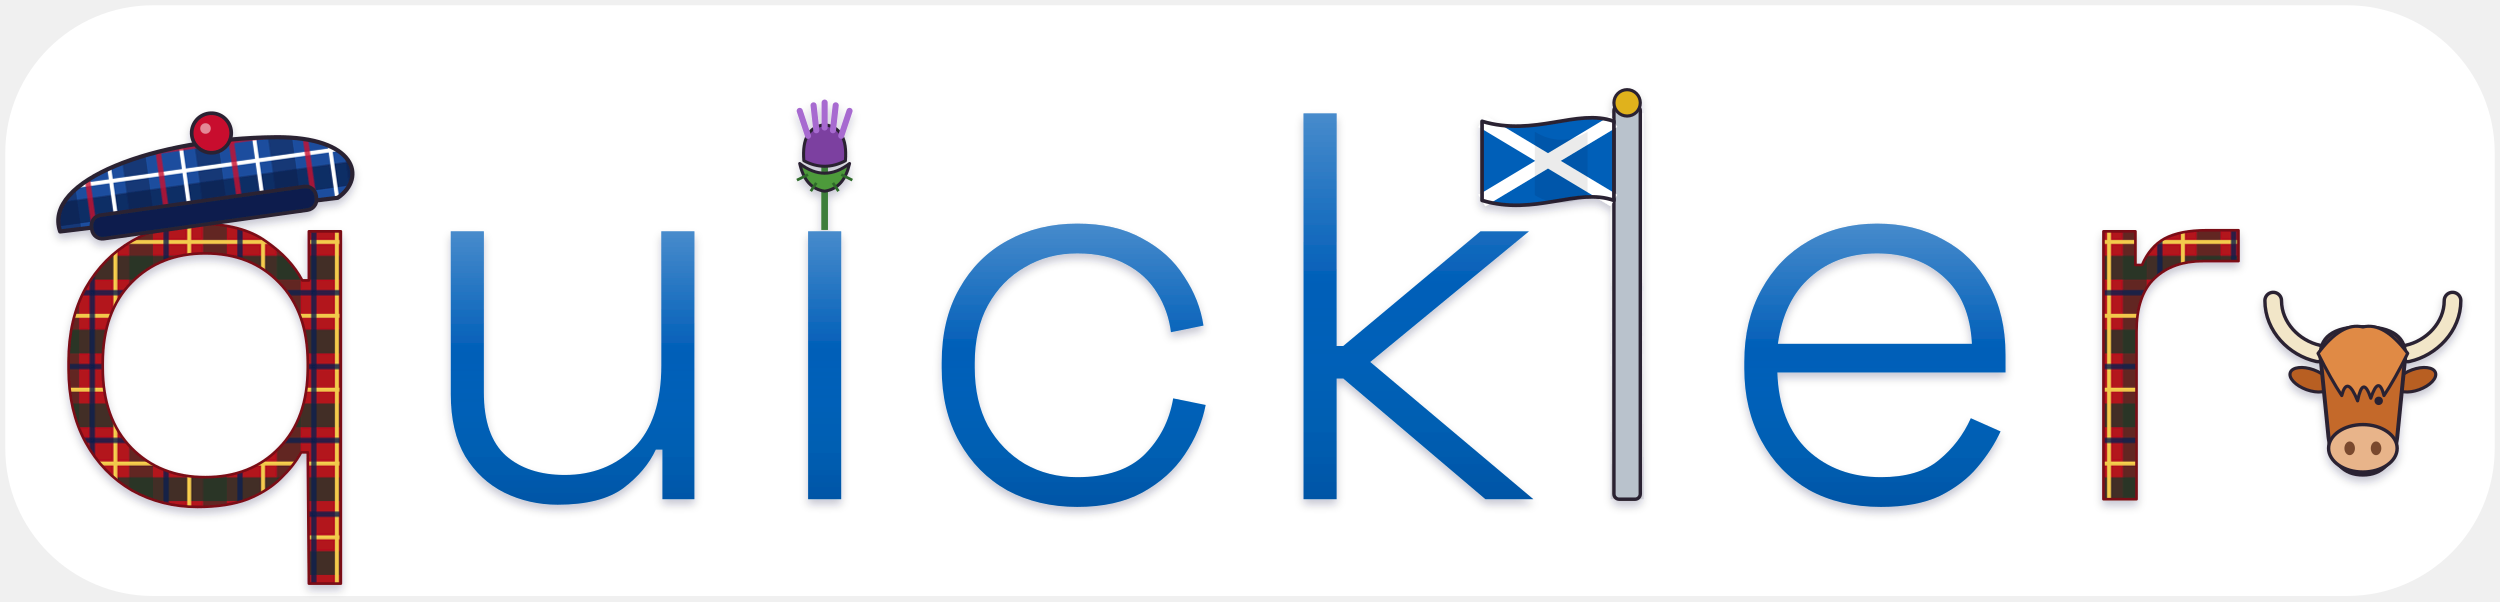
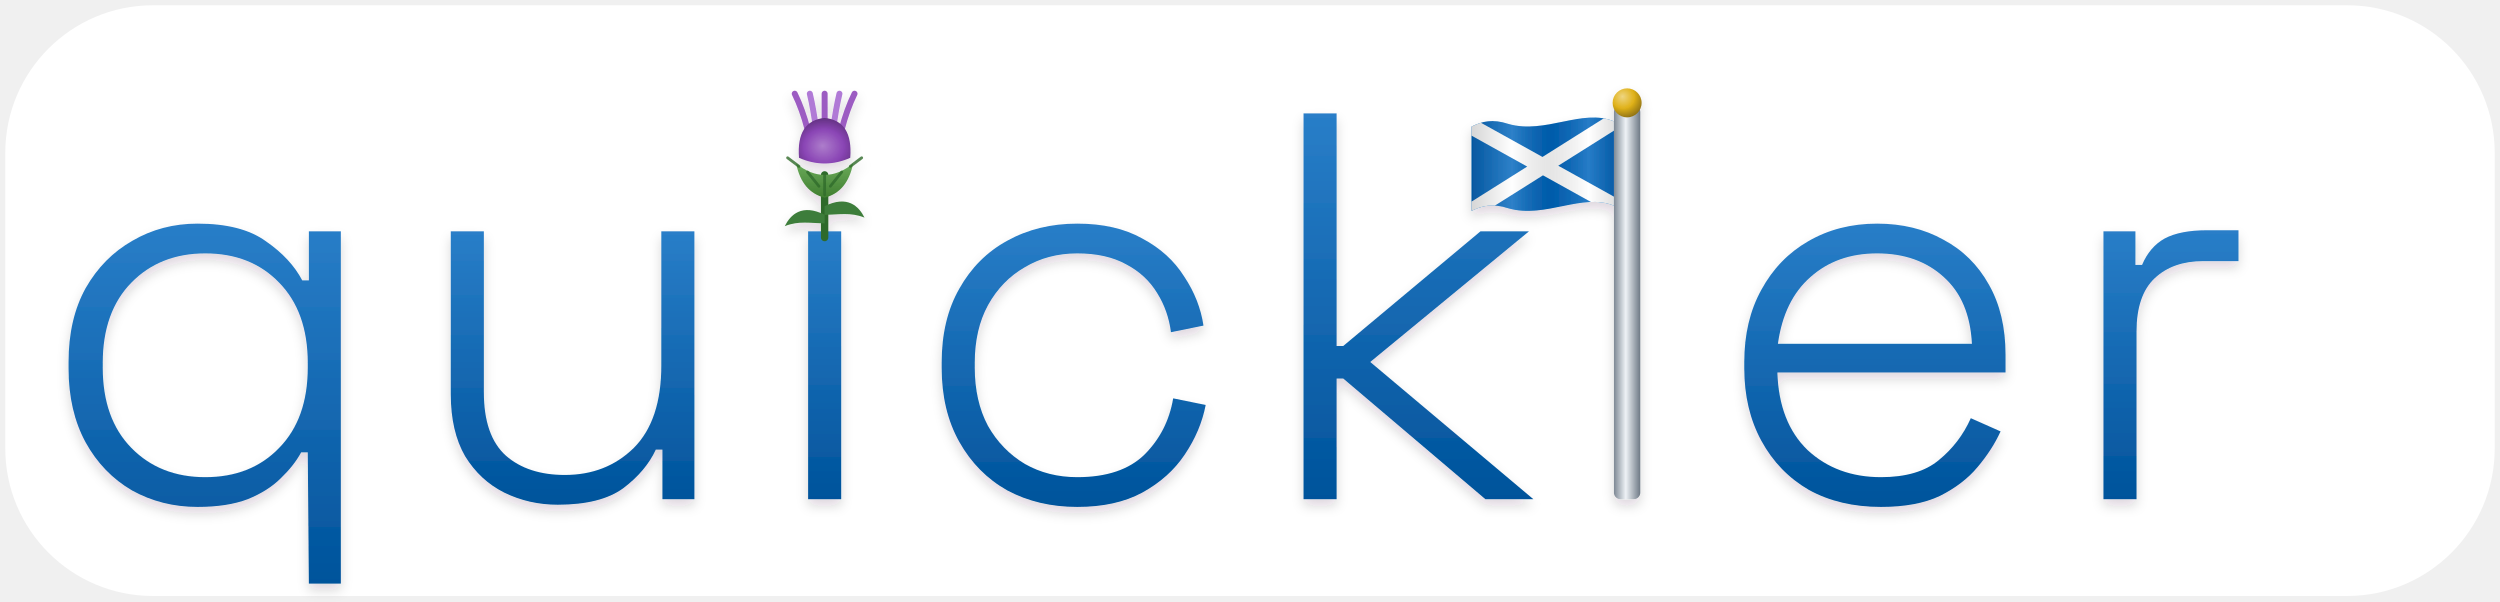
- <svg xmlns="http://www.w3.org/2000/svg" width="1896" height="456" viewBox="-12 -32 948 228" role="img" aria-label="Quickler St Andrew's Day logo">
+ <svg xmlns="http://www.w3.org/2000/svg" width="1896" height="456" viewBox="-12 -32 948 228" role="img" aria-label="Quickler logo">
  <defs>
-     <filter id="ds" x="-5%" y="-10%" width="110%" height="130%">
-       <feDropShadow dx="0" dy="2" stdDeviation="1.6" flood-color="#1b1030" flood-opacity=".22" />
+     <filter id="lift" x="-6%" y="-12%" width="112%" height="134%">
+       <feDropShadow dx="0" dy="2.5" stdDeviation="2.2" flood-color="#241830" flood-opacity=".16" />
    </filter>
-     <linearGradient id="shine" x1="0" y1="0" x2="0" y2="1">
-       <stop stop-color="#fff" stop-opacity=".28" />
-       <stop offset=".45" stop-color="#fff" stop-opacity="0" />
-       <stop offset="1" stop-color="#000" stop-opacity=".10" />
+     <linearGradient id="L0065BD" x1="0" y1="0" x2="0" y2="1">
+       <stop stop-color="#297EC8" />
+       <stop offset="1" stop-color="#00539B" />
    </linearGradient>
-     <pattern id="tr" width="28" height="28" patternUnits="userSpaceOnUse">
-       <rect width="28" height="28" fill="#B3121F" />
-       <rect y="9" width="28" height="9" fill="#123B2A" opacity=".7" />
-       <rect x="9" width="9" height="28" fill="#123B2A" opacity=".5" />
-       <rect y="3" width="28" height="1.5" fill="#F2C94C" />
-       <rect x="3" width="1.5" height="28" fill="#F2C94C" />
-       <rect y="22" width="28" height="2" fill="#0B1F4D" opacity=".8" />
-       <rect x="22" width="2" height="28" fill="#0B1F4D" opacity=".8" />
-     </pattern>
-     <pattern id="tg" width="28" height="28" patternUnits="userSpaceOnUse">
-       <rect width="28" height="28" fill="#1F4D2E" />
-       <rect y="9" width="28" height="9" fill="#0B1F4D" opacity=".7" />
-       <rect x="9" width="9" height="28" fill="#0B1F4D" opacity=".5" />
-       <rect y="3" width="28" height="1.5" fill="#C9A227" />
-       <rect x="3" width="1.5" height="28" fill="#C9A227" />
-       <rect y="22" width="28" height="2" fill="#111" opacity=".8" />
-       <rect x="22" width="2" height="28" fill="#111" opacity=".8" />
-     </pattern>
-     <pattern id="tb" width="28" height="28" patternUnits="userSpaceOnUse">
-       <rect width="28" height="28" fill="#1D4E9E" />
-       <rect y="9" width="28" height="9" fill="#0B1F4D" opacity=".7" />
-       <rect x="9" width="9" height="28" fill="#0B1F4D" opacity=".5" />
-       <rect y="3" width="28" height="1.5" fill="#FFFFFF" />
-       <rect x="3" width="1.5" height="28" fill="#FFFFFF" />
-       <rect y="22" width="28" height="2" fill="#C8102E" opacity=".8" />
-       <rect x="22" width="2" height="28" fill="#C8102E" opacity=".8" />
-     </pattern>
-     <pattern id="ty" width="28" height="28" patternUnits="userSpaceOnUse">
-       <rect width="28" height="28" fill="#E0A800" />
-       <rect y="9" width="28" height="9" fill="#7A1E1E" opacity=".7" />
-       <rect x="9" width="9" height="28" fill="#7A1E1E" opacity=".5" />
-       <rect y="3" width="28" height="1.5" fill="#111" />
-       <rect x="3" width="1.5" height="28" fill="#111" />
-       <rect y="22" width="28" height="2" fill="#FFFFFF" opacity=".8" />
-       <rect x="22" width="2" height="28" fill="#FFFFFF" opacity=".8" />
-     </pattern>
+     <radialGradient id="thh" cx="0.5" cy="0.65" r="0.7" fx="0.46" fy="0.61">
+       <stop stop-color="#AD7DCB" />
+       <stop offset=".55" stop-color="#8A45B5" />
+       <stop offset="1" stop-color="#5A2D76" />
+     </radialGradient>
+     <linearGradient id="thb" x1="0" y1="0" x2="0" y2="1">
+       <stop stop-color="#6AAA5A" />
+       <stop offset="1" stop-color="#407E30" />
+     </linearGradient>
+     <linearGradient id="pole" x1="0" y1="0" x2="1" y2="0">
+       <stop stop-color="#7D8894" />
+       <stop offset=".45" stop-color="#EEF2F6" />
+       <stop offset="1" stop-color="#6E7985" />
+     </linearGradient>
+     <radialGradient id="knob" cx="0.38" cy="0.32" r="0.7" fx="0.34" fy="0.28">
+       <stop stop-color="#EED581" />
+       <stop offset=".55" stop-color="#E0B21A" />
+       <stop offset="1" stop-color="#927411" />
+     </radialGradient>
+     <linearGradient id="fold" x1="0" y1="0" x2="1" y2="0">
+       <stop stop-color="#000" stop-opacity=".18" />
+       <stop offset=".3" stop-color="#fff" stop-opacity=".18" />
+       <stop offset=".55" stop-color="#000" stop-opacity=".1" />
+       <stop offset=".8" stop-color="#fff" stop-opacity=".15" />
+       <stop offset="1" stop-color="#000" stop-opacity=".15" />
+     </linearGradient>
  </defs>
  <rect x="-10" y="-30" width="944" height="224" rx="56" fill="#FFFFFF" />
-   <g filter="url(#ds)">
-     <path d="M105.124 189.3L104.706 139.535H102.198C100.387 142.879 97.809 146.153 94.465 149.358C91.26 152.563 87.08 155.21 81.925 157.3C76.77 159.251 70.43 160.226 62.906 160.226C53.849 160.226 45.559 158.136 38.035 153.956C30.65 149.637 24.798 143.576 20.479 135.773C16.16 127.831 14 118.496 14 107.767V105.259C14 94.391 16.16 85.056 20.479 77.253C24.938 69.45 30.859 63.459 38.244 59.279C45.629 54.96 53.849 52.8 62.906 52.8C74.053 52.8 82.691 55.029 88.822 59.488C95.092 63.807 99.69 68.754 102.616 74.327H105.124V55.726H117.246V189.3H105.124ZM65.832 148.94C77.397 148.94 86.732 145.248 93.838 137.863C101.083 130.478 104.706 120.307 104.706 107.349V105.677C104.706 92.719 101.083 82.548 93.838 75.163C86.732 67.778 77.397 64.086 65.832 64.086C54.407 64.086 45.071 67.778 37.826 75.163C30.581 82.548 26.958 92.719 26.958 105.677V107.349C26.958 120.307 30.581 130.478 37.826 137.863C45.071 145.248 54.407 148.94 65.832 148.94Z" fill="url(#tr)" stroke="#7A0C16" stroke-width="1" stroke-linejoin="round" stroke-linecap="round" />
-     <path d="M199.484 159.39C192.239 159.39 185.481 157.857 179.211 154.792C173.081 151.727 168.134 147.129 164.372 140.998C160.75 134.728 158.938 126.925 158.938 117.59V55.726H171.478V116.754C171.478 127.761 174.265 135.773 179.838 140.789C185.412 145.666 192.866 148.104 202.201 148.104C212.651 148.104 221.36 144.69 228.326 137.863C235.293 130.896 238.776 120.446 238.776 106.513V55.726H251.316V157.3H239.194V138.49H236.686C234.178 143.924 230.068 148.801 224.355 153.12C218.643 157.3 210.352 159.39 199.484 159.39Z" fill="#005EB8" />
-     <path d="M294.439 157.3V55.726H306.979V157.3H294.439Z" fill="#005EB8" />
-     <path d="M396.499 160.226C386.607 160.226 377.759 158.136 369.956 153.956C362.293 149.637 356.232 143.506 351.773 135.564C347.315 127.622 345.085 118.287 345.085 107.558V105.468C345.085 94.6 347.315 85.265 351.773 77.462C356.232 69.52 362.293 63.459 369.956 59.279C377.759 54.96 386.607 52.8 396.499 52.8C406.253 52.8 414.473 54.681 421.161 58.443C427.989 62.066 433.283 66.873 437.045 72.864C440.947 78.716 443.385 84.916 444.36 91.465L432.029 93.973C431.333 88.539 429.591 83.593 426.804 79.134C424.018 74.536 420.116 70.913 415.1 68.266C410.084 65.479 403.884 64.086 396.499 64.086C389.115 64.086 382.496 65.828 376.644 69.311C370.792 72.655 366.125 77.462 362.641 83.732C359.297 89.863 357.625 97.178 357.625 105.677V107.349C357.625 115.848 359.297 123.233 362.641 129.503C366.125 135.634 370.792 140.441 376.644 143.924C382.496 147.268 389.115 148.94 396.499 148.94C407.646 148.94 416.145 146.084 421.997 140.371C427.849 134.519 431.472 127.413 432.865 119.053L445.196 121.561C443.942 128.11 441.295 134.38 437.254 140.371C433.353 146.223 427.989 151.03 421.161 154.792C414.473 158.415 406.253 160.226 396.499 160.226Z" fill="#005EB8" />
-     <path d="M482.302 157.3V11H494.842V99.198H497.35L549.391 55.726H567.783L507.591 105.259L569.455 157.3H551.272L497.35 111.529H494.842V157.3H482.302Z" fill="#005EB8" />
-     <path d="M701.266 160.226C690.816 160.226 681.689 158.066 673.886 153.747C666.223 149.288 660.232 143.088 655.912 135.146C651.593 127.204 649.433 118.078 649.433 107.767V105.259C649.433 94.809 651.593 85.683 655.912 77.88C660.232 69.938 666.153 63.807 673.677 59.488C681.341 55.029 690.049 52.8 699.802 52.8C709.277 52.8 717.637 54.82 724.883 58.861C732.267 62.762 738.049 68.475 742.229 75.999C746.409 83.384 748.5 92.231 748.5 102.542V109.23H661.974C662.392 121.909 666.223 131.732 673.469 138.699C680.853 145.526 690.119 148.94 701.266 148.94C710.74 148.94 718.055 146.78 723.211 142.461C728.505 138.142 732.546 132.847 735.333 126.577L746.619 131.593C744.529 136.191 741.603 140.719 737.841 145.178C734.218 149.497 729.48 153.12 723.628 156.046C717.776 158.833 710.322 160.226 701.266 160.226ZM662.182 98.362H735.75C735.193 87.355 731.64 78.925 725.091 73.073C718.543 67.082 710.113 64.086 699.802 64.086C689.631 64.086 681.201 67.082 674.513 73.073C667.825 78.925 663.715 87.355 662.182 98.362Z" fill="#005EB8" />
-     <path d="M785.63 157.3V55.726H797.752V68.475H800.26C802.21 63.877 805.067 60.533 808.829 58.443C812.73 56.353 818.094 55.308 824.922 55.308H836.835V67.012H823.459C815.795 67.012 809.665 69.172 805.067 73.491C800.469 77.81 798.17 84.568 798.17 93.764V157.3H785.63Z" fill="url(#tr)" stroke="#7A0C16" stroke-width="1" stroke-linejoin="round" stroke-linecap="round" />
-     <path d="M199.484 159.39C192.239 159.39 185.481 157.857 179.211 154.792C173.081 151.727 168.134 147.129 164.372 140.998C160.75 134.728 158.938 126.925 158.938 117.59V55.726H171.478V116.754C171.478 127.761 174.265 135.773 179.838 140.789C185.412 145.666 192.866 148.104 202.201 148.104C212.651 148.104 221.36 144.69 228.326 137.863C235.293 130.896 238.776 120.446 238.776 106.513V55.726H251.316V157.3H239.194V138.49H236.686C234.178 143.924 230.068 148.801 224.355 153.12C218.643 157.3 210.352 159.39 199.484 159.39Z" fill="url(#shine)" />
-     <path d="M294.439 157.3V55.726H306.979V157.3H294.439Z" fill="url(#shine)" />
-     <path d="M396.499 160.226C386.607 160.226 377.759 158.136 369.956 153.956C362.293 149.637 356.232 143.506 351.773 135.564C347.315 127.622 345.085 118.287 345.085 107.558V105.468C345.085 94.6 347.315 85.265 351.773 77.462C356.232 69.52 362.293 63.459 369.956 59.279C377.759 54.96 386.607 52.8 396.499 52.8C406.253 52.8 414.473 54.681 421.161 58.443C427.989 62.066 433.283 66.873 437.045 72.864C440.947 78.716 443.385 84.916 444.36 91.465L432.029 93.973C431.333 88.539 429.591 83.593 426.804 79.134C424.018 74.536 420.116 70.913 415.1 68.266C410.084 65.479 403.884 64.086 396.499 64.086C389.115 64.086 382.496 65.828 376.644 69.311C370.792 72.655 366.125 77.462 362.641 83.732C359.297 89.863 357.625 97.178 357.625 105.677V107.349C357.625 115.848 359.297 123.233 362.641 129.503C366.125 135.634 370.792 140.441 376.644 143.924C382.496 147.268 389.115 148.94 396.499 148.94C407.646 148.94 416.145 146.084 421.997 140.371C427.849 134.519 431.472 127.413 432.865 119.053L445.196 121.561C443.942 128.11 441.295 134.38 437.254 140.371C433.353 146.223 427.989 151.03 421.161 154.792C414.473 158.415 406.253 160.226 396.499 160.226Z" fill="url(#shine)" />
-     <path d="M482.302 157.3V11H494.842V99.198H497.35L549.391 55.726H567.783L507.591 105.259L569.455 157.3H551.272L497.35 111.529H494.842V157.3H482.302Z" fill="url(#shine)" />
-     <path d="M598.787 157.3V11H611.327V157.3Z" fill="url(#shine)" />
-     <path d="M701.266 160.226C690.816 160.226 681.689 158.066 673.886 153.747C666.223 149.288 660.232 143.088 655.912 135.146C651.593 127.204 649.433 118.078 649.433 107.767V105.259C649.433 94.809 651.593 85.683 655.912 77.88C660.232 69.938 666.153 63.807 673.677 59.488C681.341 55.029 690.049 52.8 699.802 52.8C709.277 52.8 717.637 54.82 724.883 58.861C732.267 62.762 738.049 68.475 742.229 75.999C746.409 83.384 748.5 92.231 748.5 102.542V109.23H661.974C662.392 121.909 666.223 131.732 673.469 138.699C680.853 145.526 690.119 148.94 701.266 148.94C710.74 148.94 718.055 146.78 723.211 142.461C728.505 138.142 732.546 132.847 735.333 126.577L746.619 131.593C744.529 136.191 741.603 140.719 737.841 145.178C734.218 149.497 729.48 153.12 723.628 156.046C717.776 158.833 710.322 160.226 701.266 160.226ZM662.182 98.362H735.75C735.193 87.355 731.64 78.925 725.091 73.073C718.543 67.082 710.113 64.086 699.802 64.086C689.631 64.086 681.201 67.082 674.513 73.073C667.825 78.925 663.715 87.355 662.182 98.362Z" fill="url(#shine)" />
-     <g transform="rotate(-8 66 46)">
-       <path d="M10 48 C6 28 50 18 96 24 C126 28 128 44 116 50Z" fill="url(#tb)" stroke="#2B2233" stroke-width="1.6" stroke-linejoin="round" stroke-linecap="round" />
-       <rect x="22" y="44" width="86" height="9" rx="4" fill="#0B1F4D" stroke="#2B2233" stroke-width="1.4" stroke-linejoin="round" stroke-linecap="round" />
-       <circle cx="72" cy="19" r="7.5" fill="#C8102E" stroke="#2B2233" stroke-width="1.4" stroke-linejoin="round" stroke-linecap="round" />
-       <circle cx="70" cy="17" r="2" fill="#fff" opacity=".5" />
+   <g filter="url(#lift)">
+     <path d="M105.124 189.3L104.706 139.535H102.198C100.387 142.879 97.809 146.153 94.465 149.358C91.26 152.563 87.08 155.21 81.925 157.3C76.77 159.251 70.43 160.226 62.906 160.226C53.849 160.226 45.559 158.136 38.035 153.956C30.65 149.637 24.798 143.576 20.479 135.773C16.16 127.831 14 118.496 14 107.767V105.259C14 94.391 16.16 85.056 20.479 77.253C24.938 69.45 30.859 63.459 38.244 59.279C45.629 54.96 53.849 52.8 62.906 52.8C74.053 52.8 82.691 55.029 88.822 59.488C95.092 63.807 99.69 68.754 102.616 74.327H105.124V55.726H117.246V189.3H105.124ZM65.832 148.94C77.397 148.94 86.732 145.248 93.838 137.863C101.083 130.478 104.706 120.307 104.706 107.349V105.677C104.706 92.719 101.083 82.548 93.838 75.163C86.732 67.778 77.397 64.086 65.832 64.086C54.407 64.086 45.071 67.778 37.826 75.163C30.581 82.548 26.958 92.719 26.958 105.677V107.349C26.958 120.307 30.581 130.478 37.826 137.863C45.071 145.248 54.407 148.94 65.832 148.94Z" fill="url(#L0065BD)" />
+     <path d="M199.484 159.39C192.239 159.39 185.481 157.857 179.211 154.792C173.081 151.727 168.134 147.129 164.372 140.998C160.75 134.728 158.938 126.925 158.938 117.59V55.726H171.478V116.754C171.478 127.761 174.265 135.773 179.838 140.789C185.412 145.666 192.866 148.104 202.201 148.104C212.651 148.104 221.36 144.69 228.326 137.863C235.293 130.896 238.776 120.446 238.776 106.513V55.726H251.316V157.3H239.194V138.49H236.686C234.178 143.924 230.068 148.801 224.355 153.12C218.643 157.3 210.352 159.39 199.484 159.39Z" fill="url(#L0065BD)" />
+     <path d="M294.439 157.3V55.726H306.979V157.3H294.439Z" fill="url(#L0065BD)" />
+     <path d="M396.499 160.226C386.607 160.226 377.759 158.136 369.956 153.956C362.293 149.637 356.232 143.506 351.773 135.564C347.315 127.622 345.085 118.287 345.085 107.558V105.468C345.085 94.6 347.315 85.265 351.773 77.462C356.232 69.52 362.293 63.459 369.956 59.279C377.759 54.96 386.607 52.8 396.499 52.8C406.253 52.8 414.473 54.681 421.161 58.443C427.989 62.066 433.283 66.873 437.045 72.864C440.947 78.716 443.385 84.916 444.36 91.465L432.029 93.973C431.333 88.539 429.591 83.593 426.804 79.134C424.018 74.536 420.116 70.913 415.1 68.266C410.084 65.479 403.884 64.086 396.499 64.086C389.115 64.086 382.496 65.828 376.644 69.311C370.792 72.655 366.125 77.462 362.641 83.732C359.297 89.863 357.625 97.178 357.625 105.677V107.349C357.625 115.848 359.297 123.233 362.641 129.503C366.125 135.634 370.792 140.441 376.644 143.924C382.496 147.268 389.115 148.94 396.499 148.94C407.646 148.94 416.145 146.084 421.997 140.371C427.849 134.519 431.472 127.413 432.865 119.053L445.196 121.561C443.942 128.11 441.295 134.38 437.254 140.371C433.353 146.223 427.989 151.03 421.161 154.792C414.473 158.415 406.253 160.226 396.499 160.226Z" fill="url(#L0065BD)" />
+     <path d="M482.302 157.3V11H494.842V99.198H497.35L549.391 55.726H567.783L507.591 105.259L569.455 157.3H551.272L497.35 111.529H494.842V157.3H482.302Z" fill="url(#L0065BD)" />
+     <path d="M701.266 160.226C690.816 160.226 681.689 158.066 673.886 153.747C666.223 149.288 660.232 143.088 655.912 135.146C651.593 127.204 649.433 118.078 649.433 107.767V105.259C649.433 94.809 651.593 85.683 655.912 77.88C660.232 69.938 666.153 63.807 673.677 59.488C681.341 55.029 690.049 52.8 699.802 52.8C709.277 52.8 717.637 54.82 724.883 58.861C732.267 62.762 738.049 68.475 742.229 75.999C746.409 83.384 748.5 92.231 748.5 102.542V109.23H661.974C662.392 121.909 666.223 131.732 673.469 138.699C680.853 145.526 690.119 148.94 701.266 148.94C710.74 148.94 718.055 146.78 723.211 142.461C728.505 138.142 732.546 132.847 735.333 126.577L746.619 131.593C744.529 136.191 741.603 140.719 737.841 145.178C734.218 149.497 729.48 153.12 723.628 156.046C717.776 158.833 710.322 160.226 701.266 160.226ZM662.182 98.362H735.75C735.193 87.355 731.64 78.925 725.091 73.073C718.543 67.082 710.113 64.086 699.802 64.086C689.631 64.086 681.201 67.082 674.513 73.073C667.825 78.925 663.715 87.355 662.182 98.362Z" fill="url(#L0065BD)" />
+     <path d="M785.63 157.3V55.726H797.752V68.475H800.26C802.21 63.877 805.067 60.533 808.829 58.443C812.73 56.353 818.094 55.308 824.922 55.308H836.835V67.012H823.459C815.795 67.012 809.665 69.172 805.067 73.491C800.469 77.81 798.17 84.568 798.17 93.764V157.3H785.63Z" fill="url(#L0065BD)" />
+     <g transform="translate(300.7 30) scale(1.08)">
+       <path d="M0 4 V26" stroke="#2F6B2A" stroke-width="2.6" stroke-linecap="round" />
+       <path d="M0 18 C-8 14 -12 18 -14 22 C-9 20 -5 21 0 21Z M0 15 C8 11 12 15 14 19 C9 17 5 18 0 18Z" fill="#3E7D3A" />
+       <path d="M-6 -12 Q-7.8 -19 -10.5 -24.5" stroke="#9C5BC2" stroke-width="2.1" stroke-linecap="round" fill="none" />
+       <path d="M-3 -12 Q-3.9 -19 -5.2 -24.5" stroke="#B07AD6" stroke-width="2.1" stroke-linecap="round" fill="none" />
+       <path d="M0.01 -12 Q0.0 -19 0.0 -24.5" stroke="#9C5BC2" stroke-width="2.1" stroke-linecap="round" fill="none" />
+       <path d="M3 -12 Q3.9 -19 5.2 -24.5" stroke="#B07AD6" stroke-width="2.1" stroke-linecap="round" fill="none" />
+       <path d="M6 -12 Q7.8 -19 10.5 -24.5" stroke="#9C5BC2" stroke-width="2.1" stroke-linecap="round" fill="none" />
+       <path d="M-9 -2 Q-10 -15 0 -16 Q10 -15 9 -2 Q0 2 -9 -2Z" fill="url(#thh)" />
+       <path d="M-10 0 Q0 8 10 0 Q8 10 0 12 Q-8 10 -10 0Z" fill="url(#thb)" />
+       <path d="M-6 3 L-2 8 M6 3 L2 8 M0 4 V11 M-9 1 L-13 -2 M9 1 L13 -2" stroke="#2F6B2A" stroke-width="1" opacity=".8" stroke-linecap="round" />
    </g>
-     <g transform="translate(300.7 30) scale(1.05)">
-       <path d="M0 0 V24" stroke="#3E7D3A" stroke-width="2.4" />
-       <path d="M-7.5 -1 Q-8.5 -13 0 -14 Q8.5 -13 7.5 -1 Q0 3 -7.5 -1Z" fill="#7B3FA0" stroke="#2B2233" stroke-width="1.1" stroke-linejoin="round" stroke-linecap="round" />
-       <path d="M-6 -10 L-9 -19 M-3 -12 L-4 -21 M0 -13 L0 -22 M3 -12 L4 -21 M6 -10 L9 -19" stroke="#A76BD0" stroke-width="2.2" stroke-linecap="round" />
-       <path d="M-9 0 Q0 7 9 0 Q7 9 0 10 Q-7 9 -9 0Z" fill="#4E9A3A" stroke="#2B2233" stroke-width="1.1" stroke-linejoin="round" stroke-linecap="round" />
-       <path d="M-6 4 L-10 6 M6 4 L10 6 M-3 7 L-5 10 M3 7 L5 10" stroke="#2F6B2A" stroke-width="1" />
-     </g>
-     <rect x="600" y="8" width="10" height="149.3" rx="2" fill="#B9C2CC" stroke="#2B2233" stroke-width="1.3" stroke-linejoin="round" stroke-linecap="round" />
-     <circle cx="605" cy="7" r="5" fill="#E0B21A" stroke="#2B2233" stroke-width="1.2" stroke-linejoin="round" stroke-linecap="round" />
+     <rect x="600" y="8" width="10" height="149.3" rx="2.5" fill="url(#pole)" />
+     <circle cx="605" cy="7" r="5.5" fill="url(#knob)" />
    <g transform="translate(600 14)">
-       <path d="M0 0 C-14 -5 -30 6 -50 0 V30 C-30 36 -14 25 0 30Z" fill="#005EB8" />
-       <path d="M0 0 L-50 30 M-50 0 L0 30" stroke="#fff" stroke-width="5" />
-       <path d="M0 0 C-14 -5 -30 6 -50 0 V30 C-30 36 -14 25 0 30Z" fill="none" stroke="#2B2233" stroke-width="1.4" stroke-linejoin="round" stroke-linecap="round" />
-       <path d="M-30 4 Q-20 10 -10 4 V28 Q-20 34 -30 28Z" fill="#000" opacity=".08" />
-     </g>
-     <g transform="translate(884 118)">
-       <path d="M-17 -16 C-26 -18 -34 -26 -34 -36" stroke="#2B2233" stroke-width="7.6" fill="none" stroke-linecap="round" />
-       <path d="M-17 -16 C-26 -18 -34 -26 -34 -36" stroke="#F2E6C8" stroke-width="5" fill="none" stroke-linecap="round" />
-       <path d="M17 -16 C26 -18 34 -26 34 -36" stroke="#2B2233" stroke-width="7.6" fill="none" stroke-linecap="round" />
-       <path d="M17 -16 C26 -18 34 -26 34 -36" stroke="#F2E6C8" stroke-width="5" fill="none" stroke-linecap="round" />
-       <ellipse cx="-20" cy="-6" rx="8" ry="4" fill="#B85E24" stroke="#2B2233" stroke-width="1.2" stroke-linejoin="round" stroke-linecap="round" transform="rotate(20 -20 -6)" />
-       <ellipse cx="20" cy="-6" rx="8" ry="4" fill="#B85E24" stroke="#2B2233" stroke-width="1.2" stroke-linejoin="round" stroke-linecap="round" transform="rotate(-20 20 -6)" />
-       <path d="M-16 -14 Q-17 -26 0 -26 Q17 -26 16 -14 L13 16 Q11 30 0 30 Q-11 30 -13 16Z" fill="#C4692B" stroke="#2B2233" stroke-width="1.5" stroke-linejoin="round" stroke-linecap="round" />
-       <ellipse cx="0" cy="20" rx="13" ry="9" fill="#E8B48A" stroke="#2B2233" stroke-width="1.3" stroke-linejoin="round" stroke-linecap="round" />
-       <ellipse cx="-5" cy="20" rx="2" ry="2.6" fill="#7A4A2E" />
-       <ellipse cx="5" cy="20" rx="2" ry="2.6" fill="#7A4A2E" />
-       <path d="M-17 -16 Q-12 -6 -8 0 Q-6 -8 -2 2 Q0 -8 3 1 Q6 -8 8 0 Q12 -6 17 -16 Q8 -28 0 -26 Q-8 -28 -17 -16Z" fill="#E08A45" stroke="#2B2233" stroke-width="1.2" stroke-linejoin="round" stroke-linecap="round" />
-       <circle cx="6" cy="2" r="1.6" fill="#2B2233" />
+       <clipPath id="fsa">
+         <path d="M0 0 C-12 -5 -26 5 -40 1 C-46 -1 -50 0 -54 2 V34 C-50 32 -46 31 -40 33 C-26 37 -12 27 0 32Z" />
+       </clipPath>
+       <g clip-path="url(#fsa)">
+         <rect x="-56" y="-6" width="58" height="46" fill="#0065BD" />
+         <path d="M0 0 L-54 34 M-54 2 L0 32" stroke="#fff" stroke-width="6" />
+         <rect x="-56" y="-6" width="58" height="46" fill="url(#fold)" />
+       </g>
    </g>
  </g>
</svg>
